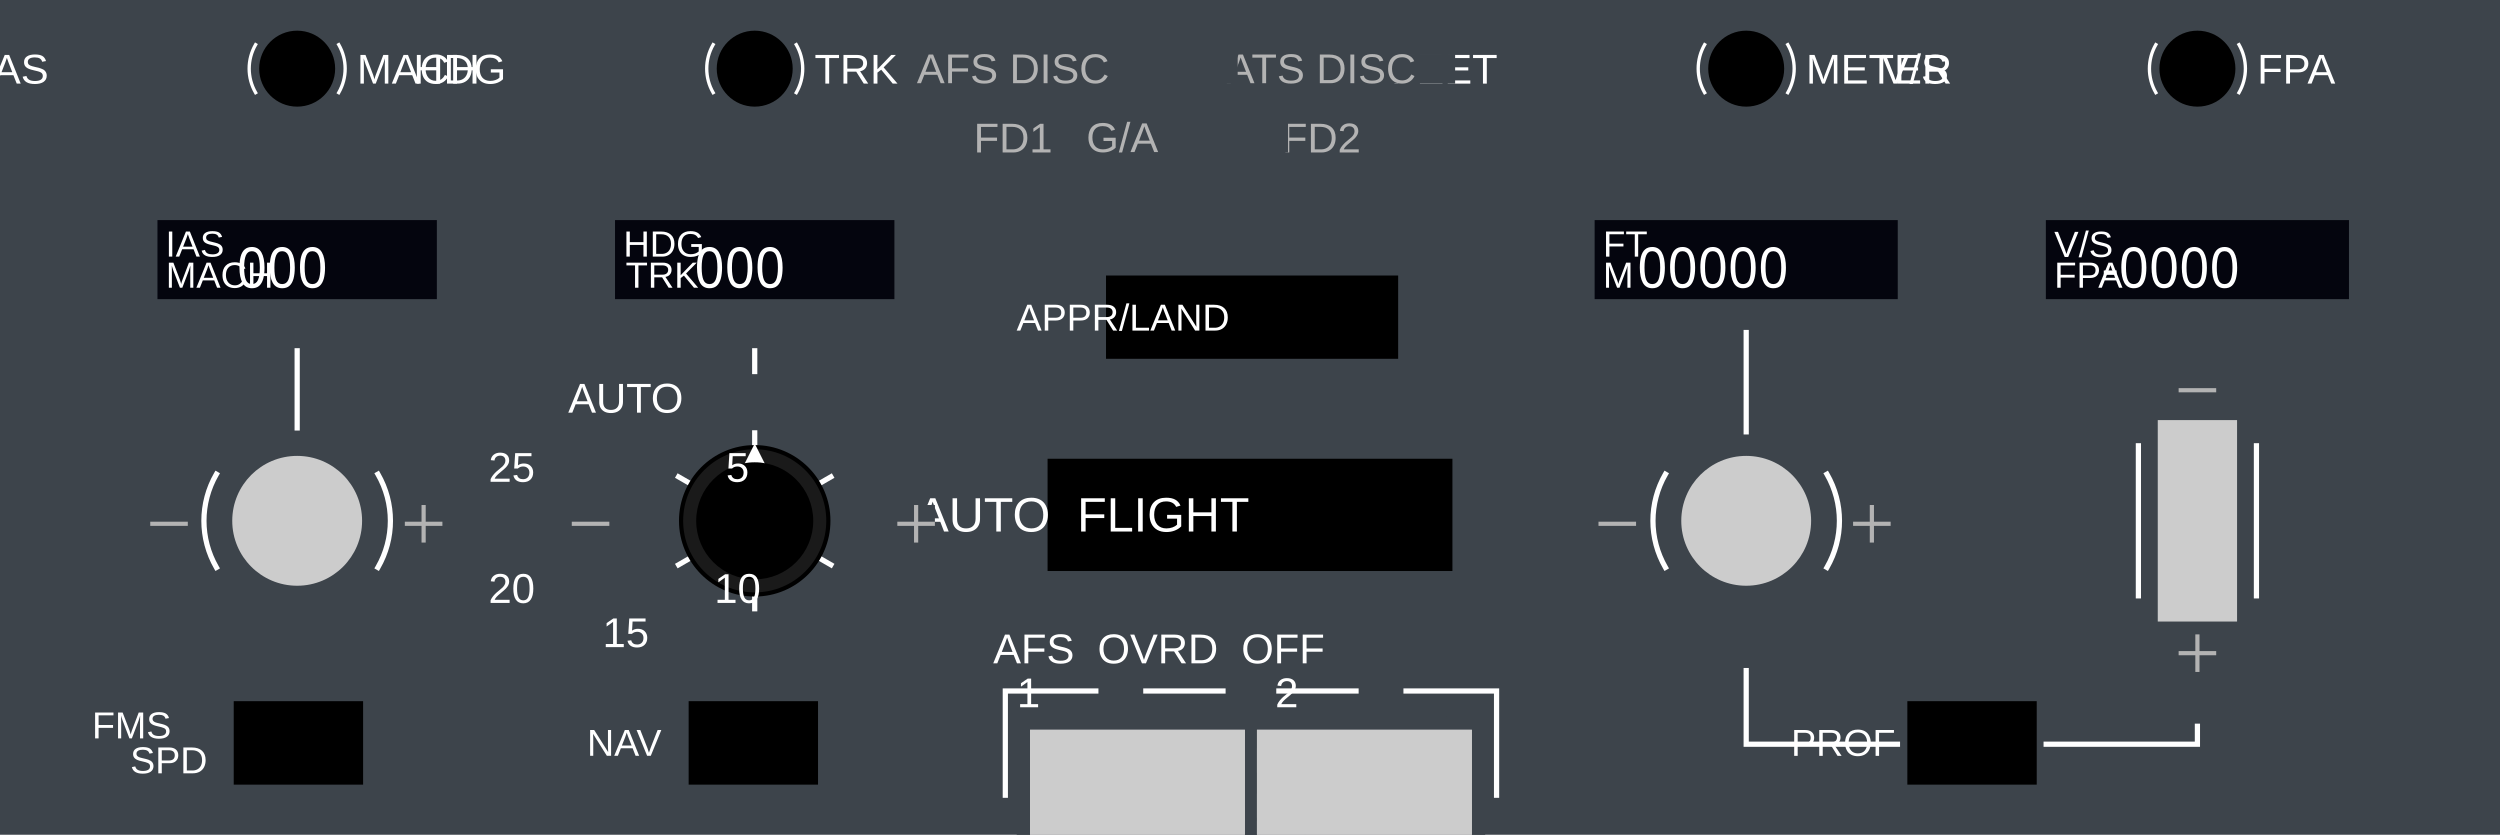
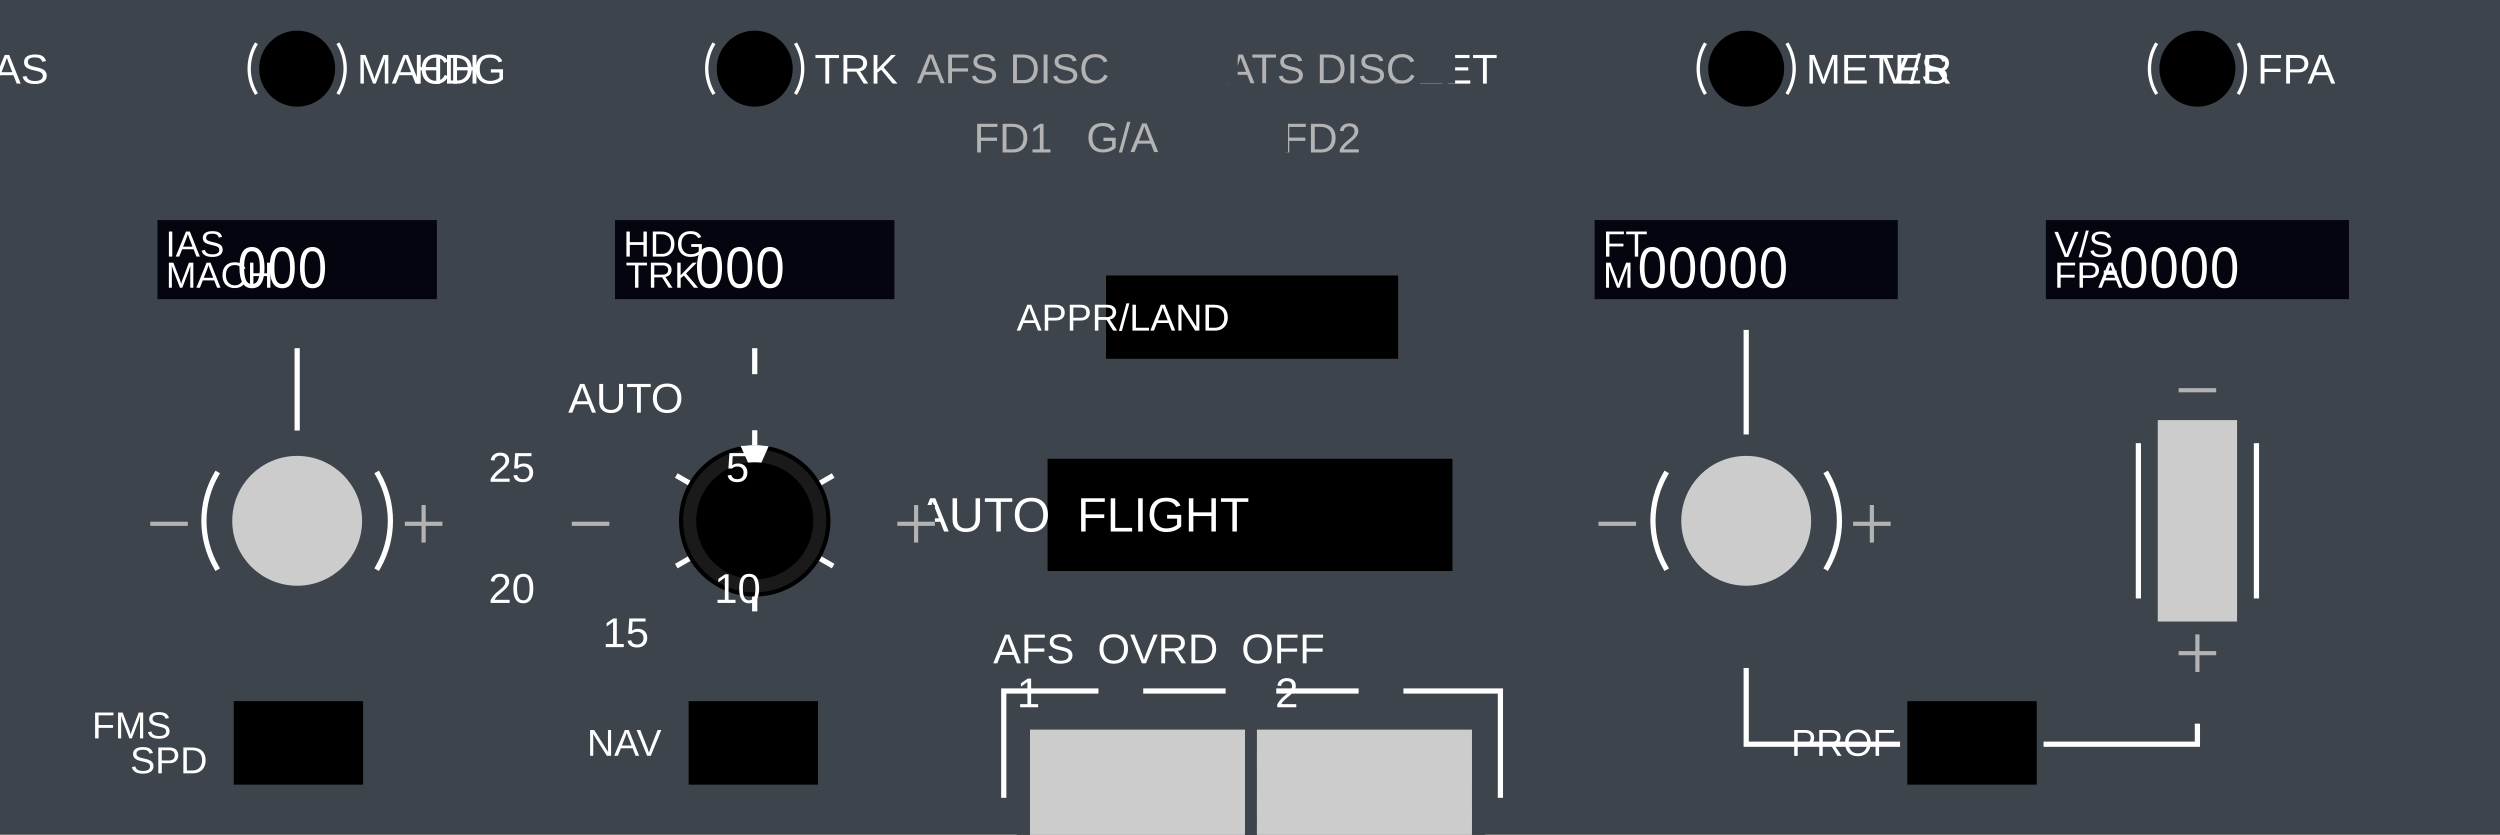
<svg xmlns="http://www.w3.org/2000/svg" xmlns:ns1="http://www.openswatchbook.org/uri/2009/osb" version="1.1" width="599" height="200" id="svg3651">
  <defs id="defs3653">
    <linearGradient id="linearGradient5215">
      <stop style="stop-color:#e6e6e6;stop-opacity:1;" offset="0" id="stop5217" />
      <stop style="stop-color:#e6e6e6;stop-opacity:0;" offset="1" id="stop5219" />
    </linearGradient>
    <linearGradient id="linearGradient5209" ns1:paint="solid">
      <stop style="stop-color:#e6e6e6;stop-opacity:1;" offset="0" id="stop5211" />
    </linearGradient>
    <symbol id="*Paper_Space" />
    <symbol id="*Model_Space" />
    <pattern y="0" x="0" width="8" patternUnits="userSpaceOnUse" id="Hatch" height="8">
      <path id="path5322" stroke-width="0.25" stroke="#000000" linecap="square" d="M8 4 l-4,4" />
      <path id="path5324" stroke-width="0.25" stroke="#000000" linecap="square" d="M6 2 l-4,4" />
      <path id="path5326" stroke-width="0.25" stroke="#000000" linecap="square" d="M4 0 l-4,4" />
    </pattern>
    <marker style="overflow:visible" refY="0" refX="0" orient="auto" id="DistanceX">
      <path id="path5319" style="stroke:#000000;stroke-width:0.5" d="M 3,-3 -3,3 M 0,-5 0,5" />
    </marker>
  </defs>
  <g id="layer1" transform="translate(0,-852.3622)">
    <rect style="fill:#3d444b;fill-opacity:1;stroke:none;stroke-width:1.8;stroke-linecap:square;stroke-linejoin:miter;stroke-miterlimit:4;stroke-dasharray:none;stroke-opacity:1" id="rect4230" width="599" height="200" x="0" y="852.362" />
    <g transform="translate(-5.5377327e-6,-30.31739)" id="g4371">
      <path style="fill:none;fill-rule:evenodd;stroke:#ffffff;stroke-width:1.25;stroke-linecap:butt;stroke-linejoin:miter;stroke-miterlimit:4;stroke-dasharray:none;stroke-opacity:1" d="m 162.038,996.618 5.954,3.438" id="path4369" />
      <path id="path4367" d="m 162.038,1018.317 5.954,-3.438" style="fill:none;fill-rule:evenodd;stroke:#ffffff;stroke-width:1.25;stroke-linecap:butt;stroke-linejoin:miter;stroke-miterlimit:4;stroke-dasharray:none;stroke-opacity:1" />
      <path style="fill:none;fill-rule:evenodd;stroke:#ffffff;stroke-width:1.25;stroke-linecap:butt;stroke-linejoin:miter;stroke-miterlimit:4;stroke-dasharray:none;stroke-opacity:1" d="m 180.83,1029.167 0,-6.875" id="path4365" />
      <path id="path4363" d="m 199.622,1018.317 -5.954,-3.438" style="fill:none;fill-rule:evenodd;stroke:#ffffff;stroke-width:1.25;stroke-linecap:butt;stroke-linejoin:miter;stroke-miterlimit:4;stroke-dasharray:none;stroke-opacity:1" />
      <path style="fill:none;fill-rule:evenodd;stroke:#ffffff;stroke-width:1.25;stroke-linecap:butt;stroke-linejoin:miter;stroke-miterlimit:4;stroke-dasharray:none;stroke-opacity:1" d="m 199.622,996.618 -5.954,3.438" id="path4361" />
      <path id="path4359" d="m 180.83,985.768 0,6.875" style="fill:none;fill-rule:evenodd;stroke:#ffffff;stroke-width:1.25;stroke-linecap:butt;stroke-linejoin:miter;stroke-miterlimit:4;stroke-dasharray:none;stroke-opacity:1" />
    </g>
    <g id="ApprLand" transform="matrix(0.8,0,0,0.8,228.5241,108.537)">
      <rect y="1012.298" x="45.595" height="24.944" width="87.5" id="rect4392-4" style="fill:#000000;fill-opacity:1;stroke:none;stroke-width:1.8;stroke-linecap:square;stroke-linejoin:miter;stroke-miterlimit:4;stroke-dasharray:none;stroke-opacity:1" />
      <text transform="scale(1.000002,0.9999983)" id="text4394-3" y="1028.793" x="89.606" style="font-style:normal;font-weight:normal;font-size:40.001px;line-height:93%;font-family:'Liberation Sans';text-align:center;letter-spacing:0px;word-spacing:0px;text-anchor:middle;fill:#000000;fill-opacity:1;stroke:none;stroke-width:1px;stroke-linecap:butt;stroke-linejoin:miter;stroke-opacity:1" xml:space="preserve">
        <tspan id="tspan4396-8" style="font-style:normal;font-variant:normal;font-weight:normal;font-stretch:normal;font-size:11.25px;line-height:93%;font-family:'Liberation Sans';-inkscape-font-specification:'Liberation Sans';text-align:center;text-anchor:middle;fill:#ffffff" y="1028.793" x="89.606">APPR/LAND</tspan>
      </text>
    </g>
    <text xml:space="preserve" style="font-style:normal;font-weight:normal;font-size:32px;line-height:125%;font-family:'Liberation Sans';letter-spacing:0px;word-spacing:0px;fill:#000000;fill-opacity:1;stroke:none;stroke-width:1px;stroke-linecap:butt;stroke-linejoin:miter;stroke-opacity:1" x="56.098" y="872.399" id="text4184">
      <tspan id="tspan4186" x="56.098" y="872.399" style="font-style:normal;font-variant:normal;font-weight:normal;font-stretch:normal;font-size:10px;font-family:'Liberation Sans';-inkscape-font-specification:'Liberation Sans';text-align:end;text-anchor:end;fill:#ffffff">IAS</tspan>
    </text>
    <text id="text4188" y="872.399" x="85.528" style="font-style:normal;font-weight:normal;font-size:32px;line-height:125%;font-family:'Liberation Sans';letter-spacing:0px;word-spacing:0px;fill:#000000;fill-opacity:1;stroke:none;stroke-width:1px;stroke-linecap:butt;stroke-linejoin:miter;stroke-opacity:1" xml:space="preserve">
      <tspan style="font-style:normal;font-variant:normal;font-weight:normal;font-stretch:normal;font-size:10px;font-family:'Liberation Sans';-inkscape-font-specification:'Liberation Sans';fill:#ffffff" y="872.399" x="85.528" id="tspan4190">MACH</tspan>
    </text>
    <path style="fill:none;fill-opacity:1;stroke:#ffffff;stroke-width:0.8;stroke-linecap:square;stroke-linejoin:miter;stroke-miterlimit:4;stroke-dasharray:none;stroke-opacity:1" d="m 81.159,863.063 c 2.054,3.558 2.054,7.941 0,11.498" id="path4198" />
    <path style="fill:none;fill-opacity:1;stroke:#ffffff;stroke-width:0.8;stroke-linecap:square;stroke-linejoin:miter;stroke-miterlimit:4;stroke-dasharray:none;stroke-opacity:1" d="m 61.243,874.561 c -2.054,-3.558 -2.054,-7.941 -1e-6,-11.498" id="path4200" />
    <path style="fill:#000000;fill-opacity:1;stroke:none;stroke-width:1;stroke-linecap:square;stroke-linejoin:miter;stroke-miterlimit:4;stroke-dasharray:none;stroke-opacity:1" d="m 80.302,868.812 c 3e-6,5.027 -4.075,9.102 -9.101,9.102 -5.027,0 -9.102,-4.075 -9.101,-9.102 3e-6,-5.027 4.075,-9.102 9.101,-9.102 5.027,0 9.101,4.075 9.101,9.102 z" id="IasMach" />
    <path style="fill:none;fill-rule:evenodd;stroke:#ffffff;stroke-width:1.25;stroke-linecap:butt;stroke-linejoin:miter;stroke-miterlimit:4;stroke-dasharray:none;stroke-opacity:1" d="m 71.201,935.785 0,19.738" id="path4204" />
    <path style="fill:none;fill-opacity:1;stroke:#ffffff;stroke-width:1.25;stroke-linecap:square;stroke-linejoin:miter;stroke-miterlimit:4;stroke-dasharray:none;stroke-opacity:1" d="m 90.548,965.98 c 3.991,6.912 3.991,15.428 0,22.34" id="path4206" />
    <path style="fill:none;fill-opacity:1;stroke:#ffffff;stroke-width:1.25;stroke-linecap:square;stroke-linejoin:miter;stroke-miterlimit:4;stroke-dasharray:none;stroke-opacity:1" d="m 51.854,988.32 c -3.991,-6.912 -3.991,-15.428 0,-22.34" id="path4208" />
    <path style="fill:#cccccc;fill-opacity:1;stroke:none;stroke-width:1;stroke-linecap:square;stroke-linejoin:miter;stroke-miterlimit:4;stroke-dasharray:none;stroke-opacity:1" d="m 86.757,977.15 c 0,8.591 -6.965,15.556 -15.556,15.556 -8.591,0 -15.556,-6.965 -15.556,-15.556 0,-8.591 6.965,-15.556 15.556,-15.556 8.591,0 15.556,6.965 15.556,15.556 z" id="SpdKnob" />
    <g id="FmsSpd" transform="matrix(0.8,0,0,0.8000101,0.2521423,210.5575)">
      <rect y="1012.244" x="69.685" height="24.999" width="38.75" id="rect4212" style="fill:#000000;fill-opacity:1;stroke:none;stroke-width:1.8;stroke-linecap:square;stroke-linejoin:miter;stroke-miterlimit:4;stroke-dasharray:none;stroke-opacity:1" />
      <text transform="scale(0.999998,1.000002)" id="text4214" y="1023.383" x="89.129" style="font-style:normal;font-weight:normal;font-size:40.001px;line-height:93%;font-family:'Liberation Sans';text-align:center;letter-spacing:0px;word-spacing:0px;text-anchor:middle;fill:#000000;fill-opacity:1;stroke:none;stroke-width:1px;stroke-linecap:butt;stroke-linejoin:miter;stroke-opacity:1" xml:space="preserve">
        <tspan style="font-style:normal;font-variant:normal;font-weight:normal;font-stretch:normal;font-size:11.25px;line-height:93%;font-family:'Liberation Sans';-inkscape-font-specification:'Liberation Sans';text-align:center;text-anchor:middle;fill:#ffffff" y="1023.383" x="89.129" id="tspan4216">FMS</tspan>
        <tspan id="tspan4218" style="font-style:normal;font-variant:normal;font-weight:normal;font-stretch:normal;font-size:11.25px;line-height:93%;font-family:'Liberation Sans';-inkscape-font-specification:'Liberation Sans';text-align:center;text-anchor:middle;fill:#ffffff" y="1033.845" x="89.129">SPD</tspan>
      </text>
    </g>
    <rect style="fill:#04050e;fill-opacity:1;stroke:none;stroke-width:1.8;stroke-linecap:square;stroke-linejoin:miter;stroke-miterlimit:4;stroke-dasharray:none;stroke-opacity:1" id="rect4264" width="66.942" height="18.944" x="37.729" y="905.094" />
    <text id="text4304" y="872.399" x="165.727" style="font-style:normal;font-weight:normal;font-size:32px;line-height:125%;font-family:'Liberation Sans';letter-spacing:0px;word-spacing:0px;fill:#000000;fill-opacity:1;stroke:none;stroke-width:1px;stroke-linecap:butt;stroke-linejoin:miter;stroke-opacity:1" xml:space="preserve">
      <tspan style="font-style:normal;font-variant:normal;font-weight:normal;font-stretch:normal;font-size:10px;font-family:'Liberation Sans';-inkscape-font-specification:'Liberation Sans';text-align:end;text-anchor:end;fill:#ffffff" y="872.399" x="165.727" id="tspan4306">HDG</tspan>
    </text>
    <text xml:space="preserve" style="font-style:normal;font-weight:normal;font-size:32px;line-height:125%;font-family:'Liberation Sans';letter-spacing:0px;word-spacing:0px;fill:#000000;fill-opacity:1;stroke:none;stroke-width:1px;stroke-linecap:butt;stroke-linejoin:miter;stroke-opacity:1" x="195.157" y="872.399" id="text4308">
      <tspan id="tspan4310" x="195.157" y="872.399" style="font-style:normal;font-variant:normal;font-weight:normal;font-stretch:normal;font-size:10px;font-family:'Liberation Sans';-inkscape-font-specification:'Liberation Sans';fill:#ffffff">TRK</tspan>
    </text>
    <path id="path4312" d="m 190.788,863.063 c 2.054,3.558 2.054,7.941 0,11.498" style="fill:none;fill-opacity:1;stroke:#ffffff;stroke-width:0.8;stroke-linecap:square;stroke-linejoin:miter;stroke-miterlimit:4;stroke-dasharray:none;stroke-opacity:1" />
    <path id="path4314" d="m 170.872,874.561 c -2.054,-3.558 -2.054,-7.941 0,-11.498" style="fill:none;fill-opacity:1;stroke:#ffffff;stroke-width:0.8;stroke-linecap:square;stroke-linejoin:miter;stroke-miterlimit:4;stroke-dasharray:none;stroke-opacity:1" />
    <path style="fill:#000000;fill-opacity:1;stroke:none;stroke-width:1;stroke-linecap:square;stroke-linejoin:miter;stroke-miterlimit:4;stroke-dasharray:none;stroke-opacity:1" d="m 189.931,868.812 c 0,5.027 -4.075,9.102 -9.101,9.102 -5.027,0 -9.101,-4.075 -9.101,-9.102 0,-5.027 4.075,-9.102 9.101,-9.102 5.027,0 9.101,4.075 9.101,9.102 z" id="HdgTrk" />
    <path id="path4318" d="m 180.83,935.785 0,6.221" style="fill:none;fill-rule:evenodd;stroke:#ffffff;stroke-width:1.25;stroke-linecap:butt;stroke-linejoin:miter;stroke-miterlimit:4;stroke-dasharray:none;stroke-opacity:1" />
    <g id="HdgKnob">
      <path style="fill:#1a1a1a;fill-opacity:1;stroke:#000000;stroke-width:1;stroke-linecap:square;stroke-linejoin:miter;stroke-miterlimit:4;stroke-dasharray:none;stroke-opacity:1" d="m 198.476,977.15 c 0,9.746 -7.9,17.646 -17.646,17.646 -9.746,0 -17.646,-7.9 -17.646,-17.646 0,-9.746 7.9,-17.646 17.646,-17.646 9.746,0 17.646,7.9 17.646,17.646 z" id="ellipse4386" />
-       <path id="BankLimit" d="m 177.886,965.603 2.944,-5.853 2.944,5.853" style="fill:#ffffff;fill-rule:evenodd;stroke:#ffffff;stroke-width:1px;stroke-linecap:butt;stroke-linejoin:miter;stroke-opacity:1" />
+       <path id="BankLimit" d="m 178.184,959.669 2.646,5.965 2.646,-5.965 c -1.877,-0.271 -3.475,-0.256 -5.291,0 z" style="fill:#ffffff;fill-rule:evenodd;stroke:#ffffff;stroke-width:0.954px;stroke-linecap:butt;stroke-linejoin:miter;stroke-opacity:1" />
      <path style="fill:#000000;fill-opacity:1;stroke:none;stroke-width:1;stroke-linecap:square;stroke-linejoin:miter;stroke-miterlimit:4;stroke-dasharray:none;stroke-opacity:1" d="m 194.853,977.15 c 0,7.745 -6.278,14.023 -14.023,14.023 -7.745,0 -14.023,-6.278 -14.023,-14.023 0,-7.745 6.278,-14.023 14.023,-14.023 7.745,0 14.023,6.278 14.023,14.023 z" id="path4202" />
    </g>
    <g transform="matrix(0.8,0,0,0.8,109.2521,210.568)" id="Nav">
      <rect style="fill:#000000;fill-opacity:1;stroke:none;stroke-width:1.8;stroke-linecap:square;stroke-linejoin:miter;stroke-miterlimit:4;stroke-dasharray:none;stroke-opacity:1" id="rect4328" width="38.75" height="24.999" x="69.685" y="1012.243" />
      <text xml:space="preserve" style="font-style:normal;font-weight:normal;font-size:40.001px;line-height:93%;font-family:'Liberation Sans';text-align:center;letter-spacing:0px;word-spacing:0px;text-anchor:middle;fill:#000000;fill-opacity:1;stroke:none;stroke-width:1px;stroke-linecap:butt;stroke-linejoin:miter;stroke-opacity:1" x="89.299" y="1028.614" id="text4330" transform="scale(1.000002,0.9999983)">
        <tspan x="89.299" y="1028.614" style="font-style:normal;font-variant:normal;font-weight:normal;font-stretch:normal;font-size:11.25px;line-height:93%;font-family:'Liberation Sans';-inkscape-font-specification:'Liberation Sans';text-align:center;text-anchor:middle;fill:#ffffff" id="tspan4334">NAV</tspan>
      </text>
    </g>
    <rect y="905.094" x="147.358" height="18.944" width="66.942" id="rect4336" style="fill:#04050e;fill-opacity:1;stroke:none;stroke-width:1.8;stroke-linecap:square;stroke-linejoin:miter;stroke-miterlimit:4;stroke-dasharray:none;stroke-opacity:1" />
    <g id="BankAuto">
      <rect y="944.249" x="167.268" height="7.08" width="27.124" id="rect4286" style="fill:#3d444b;fill-opacity:1;stroke:none;stroke-width:2;stroke-miterlimit:4;stroke-dasharray:none;stroke-opacity:1" />
      <text xml:space="preserve" style="font-style:normal;font-weight:normal;font-size:32px;line-height:125%;font-family:'Liberation Sans';letter-spacing:0px;word-spacing:0px;fill:#000000;fill-opacity:1;stroke:none;stroke-width:1px;stroke-linecap:butt;stroke-linejoin:miter;stroke-opacity:1" x="181.058" y="951.232" id="text4344">
        <tspan id="tspan4346" x="181.058" y="951.232" style="font-style:normal;font-variant:normal;font-weight:normal;font-stretch:normal;font-size:10px;font-family:'Liberation Sans';-inkscape-font-specification:'Liberation Sans';text-align:center;text-anchor:middle;fill:#ffffff">AUTO</tspan>
      </text>
    </g>
    <g id="Bank5">
      <rect y="960.925" x="204.325" height="6.978" width="6.991" id="rect4339" style="fill:#3d444b;fill-opacity:1;stroke:none;stroke-width:2;stroke-miterlimit:4;stroke-dasharray:none;stroke-opacity:1" />
      <text transform="scale(1.000002,0.9999978)" xml:space="preserve" style="font-style:normal;font-weight:normal;font-size:32px;line-height:125%;font-family:'Liberation Sans';letter-spacing:0px;word-spacing:0px;fill:#000000;fill-opacity:1;stroke:none;stroke-width:1px;stroke-linecap:butt;stroke-linejoin:miter;stroke-opacity:1" x="207.833" y="967.808" id="text4382">
        <tspan id="tspan4384" x="207.833" y="967.808" style="font-style:normal;font-variant:normal;font-weight:normal;font-stretch:normal;font-size:10px;font-family:'Liberation Sans';-inkscape-font-specification:'Liberation Sans';text-align:center;text-anchor:middle;fill:#ffffff">5</tspan>
      </text>
    </g>
    <g id="Bank10">
      <rect y="989.842" x="203.028" height="7.08" width="9.976" id="rect4332" style="fill:#3d444b;fill-opacity:1;stroke:none;stroke-width:2;stroke-miterlimit:4;stroke-dasharray:none;stroke-opacity:1" />
      <text transform="scale(1.000002,0.9999978)" id="text4374" y="996.826" x="207.833" style="font-style:normal;font-weight:normal;font-size:32px;line-height:125%;font-family:'Liberation Sans';letter-spacing:0px;word-spacing:0px;fill:#000000;fill-opacity:1;stroke:none;stroke-width:1px;stroke-linecap:butt;stroke-linejoin:miter;stroke-opacity:1" xml:space="preserve">
        <tspan style="font-style:normal;font-variant:normal;font-weight:normal;font-stretch:normal;font-size:10px;font-family:'Liberation Sans';-inkscape-font-specification:'Liberation Sans';text-align:center;text-anchor:middle;fill:#ffffff" y="996.826" x="207.833" id="tspan4376">10</tspan>
      </text>
    </g>
    <g id="Bank15">
      <rect y="1000.534" x="176.253" height="6.978" width="9.946" id="rect4325" style="fill:#3d444b;fill-opacity:1;stroke:none;stroke-width:2;stroke-miterlimit:4;stroke-dasharray:none;stroke-opacity:1" />
      <text id="text4366" y="1007.415" x="181.058" style="font-style:normal;font-weight:normal;font-size:32px;line-height:125%;font-family:'Liberation Sans';letter-spacing:0px;word-spacing:0px;fill:#000000;fill-opacity:1;stroke:none;stroke-width:1px;stroke-linecap:butt;stroke-linejoin:miter;stroke-opacity:1" xml:space="preserve">
        <tspan style="font-style:normal;font-variant:normal;font-weight:normal;font-stretch:normal;font-size:10px;font-family:'Liberation Sans';-inkscape-font-specification:'Liberation Sans';text-align:center;text-anchor:middle;fill:#ffffff" y="1007.415" x="181.058" id="tspan4368">15</tspan>
      </text>
    </g>
    <g id="Bank20">
      <rect y="989.842" x="148.657" height="7.08" width="10.234" id="rect4318" style="fill:#3d444b;fill-opacity:1;stroke:none;stroke-width:2;stroke-miterlimit:4;stroke-dasharray:none;stroke-opacity:1" />
      <text transform="scale(1.000002,0.9999978)" xml:space="preserve" style="font-style:normal;font-weight:normal;font-size:32px;line-height:125%;font-family:'Liberation Sans';letter-spacing:0px;word-spacing:0px;fill:#000000;fill-opacity:1;stroke:none;stroke-width:1px;stroke-linecap:butt;stroke-linejoin:miter;stroke-opacity:1" x="153.72" y="996.826" id="text4370">
        <tspan id="tspan4372" x="153.72" y="996.826" style="font-style:normal;font-variant:normal;font-weight:normal;font-stretch:normal;font-size:10px;font-family:'Liberation Sans';-inkscape-font-specification:'Liberation Sans';text-align:center;text-anchor:middle;fill:#ffffff">20</tspan>
      </text>
    </g>
    <g id="Bank25">
      <rect y="960.823" x="148.657" height="7.08" width="10.205" id="rect4311" style="fill:#3d444b;fill-opacity:1;stroke:none;stroke-width:2;stroke-miterlimit:4;stroke-dasharray:none;stroke-opacity:1" />
      <text transform="scale(1.000002,0.9999978)" id="text4378" y="967.808" x="153.72" style="font-style:normal;font-weight:normal;font-size:32px;line-height:125%;font-family:'Liberation Sans';letter-spacing:0px;word-spacing:0px;fill:#000000;fill-opacity:1;stroke:none;stroke-width:1px;stroke-linecap:butt;stroke-linejoin:miter;stroke-opacity:1" xml:space="preserve">
        <tspan style="font-style:normal;font-variant:normal;font-weight:normal;font-stretch:normal;font-size:10px;font-family:'Liberation Sans';-inkscape-font-specification:'Liberation Sans';text-align:center;text-anchor:middle;fill:#ffffff" y="967.808" x="153.72" id="tspan4380">25</tspan>
      </text>
    </g>
    <path style="fill:none;fill-rule:evenodd;stroke:#ffffff;stroke-width:1.25;stroke-linecap:butt;stroke-linejoin:miter;stroke-miterlimit:4;stroke-dasharray:none;stroke-opacity:1" d="m 418.388,1012.41 0,18.266 36.865,0 m 34.382,0 36.865,0 0,-4.928" id="path4432" />
    <g id="Prof" transform="matrix(0.8,0,0,0.8,400.2632,210.568)">
      <rect y="1012.243" x="70.921" height="24.999" width="38.75" id="rect4392" style="fill:#000000;fill-opacity:1;stroke:none;stroke-width:1.8;stroke-linecap:square;stroke-linejoin:miter;stroke-miterlimit:4;stroke-dasharray:none;stroke-opacity:1" />
      <text transform="scale(1.000002,0.9999983)" id="text4394" y="1028.617" x="90.632" style="font-style:normal;font-weight:normal;font-size:40.001px;line-height:93%;font-family:'Liberation Sans';text-align:center;letter-spacing:0px;word-spacing:0px;text-anchor:middle;fill:#000000;fill-opacity:1;stroke:none;stroke-width:1px;stroke-linecap:butt;stroke-linejoin:miter;stroke-opacity:1" xml:space="preserve">
        <tspan id="tspan4396" style="font-style:normal;font-variant:normal;font-weight:normal;font-stretch:normal;font-size:11.25px;line-height:93%;font-family:'Liberation Sans';-inkscape-font-specification:'Liberation Sans';text-align:center;text-anchor:middle;fill:#ffffff" y="1028.617" x="90.632">PROF</tspan>
      </text>
    </g>
    <text id="text4398" y="872.399" x="403.285" style="font-style:normal;font-weight:normal;font-size:32px;line-height:125%;font-family:'Liberation Sans';letter-spacing:0px;word-spacing:0px;fill:#000000;fill-opacity:1;stroke:none;stroke-width:1px;stroke-linecap:butt;stroke-linejoin:miter;stroke-opacity:1" xml:space="preserve">
      <tspan style="font-style:normal;font-variant:normal;font-weight:normal;font-stretch:normal;font-size:10px;font-family:'Liberation Sans';-inkscape-font-specification:'Liberation Sans';text-align:end;text-anchor:end;fill:#ffffff" y="872.399" x="403.285" id="tspan4400">FEET</tspan>
    </text>
    <text xml:space="preserve" style="font-style:normal;font-weight:normal;font-size:32px;line-height:125%;font-family:'Liberation Sans';letter-spacing:0px;word-spacing:0px;fill:#000000;fill-opacity:1;stroke:none;stroke-width:1px;stroke-linecap:butt;stroke-linejoin:miter;stroke-opacity:1" x="432.715" y="872.399" id="text4402">
      <tspan id="tspan4404" x="432.715" y="872.399" style="font-style:normal;font-variant:normal;font-weight:normal;font-stretch:normal;font-size:10px;font-family:'Liberation Sans';-inkscape-font-specification:'Liberation Sans';fill:#ffffff">METER</tspan>
    </text>
    <path id="path4406" d="m 428.346,863.063 c 2.054,3.558 2.054,7.941 0,11.498" style="fill:none;fill-opacity:1;stroke:#ffffff;stroke-width:0.8;stroke-linecap:square;stroke-linejoin:miter;stroke-miterlimit:4;stroke-dasharray:none;stroke-opacity:1" />
    <path id="path4408" d="m 408.431,874.561 c -2.054,-3.558 -2.054,-7.941 -1e-5,-11.498" style="fill:none;fill-opacity:1;stroke:#ffffff;stroke-width:0.8;stroke-linecap:square;stroke-linejoin:miter;stroke-miterlimit:4;stroke-dasharray:none;stroke-opacity:1" />
    <path style="fill:#000000;fill-opacity:1;stroke:none;stroke-width:1;stroke-linecap:square;stroke-linejoin:miter;stroke-miterlimit:4;stroke-dasharray:none;stroke-opacity:1" d="m 427.49,868.812 c 0,5.027 -4.075,9.102 -9.101,9.102 -5.027,0 -9.101,-4.075 -9.101,-9.102 0,-5.027 4.075,-9.102 9.101,-9.102 5.027,0 9.101,4.075 9.101,9.102 z" id="FeetMeter" />
    <path id="path4412" d="m 418.388,931.41 0,25.05" style="fill:none;fill-rule:evenodd;stroke:#ffffff;stroke-width:1.25;stroke-linecap:butt;stroke-linejoin:miter;stroke-miterlimit:4;stroke-dasharray:none;stroke-opacity:1" />
    <path id="path4414" d="m 437.736,965.98 c 3.991,6.912 3.991,15.428 0,22.34" style="fill:none;fill-opacity:1;stroke:#ffffff;stroke-width:1.25;stroke-linecap:square;stroke-linejoin:miter;stroke-miterlimit:4;stroke-dasharray:none;stroke-opacity:1" />
    <path id="path4416" d="m 399.041,988.32 c -3.991,-6.912 -3.991,-15.428 0,-22.34" style="fill:none;fill-opacity:1;stroke:#ffffff;stroke-width:1.25;stroke-linecap:square;stroke-linejoin:miter;stroke-miterlimit:4;stroke-dasharray:none;stroke-opacity:1" />
    <path style="fill:#cccccc;fill-opacity:1;stroke:none;stroke-width:1;stroke-linecap:square;stroke-linejoin:miter;stroke-miterlimit:4;stroke-dasharray:none;stroke-opacity:1" d="m 433.944,977.15 c 0,8.591 -6.965,15.556 -15.556,15.556 -8.591,0 -15.556,-6.965 -15.556,-15.556 0,-8.591 6.965,-15.556 15.556,-15.556 8.591,0 15.556,6.965 15.556,15.556 z" id="AltKnob" />
    <rect y="905.095" x="382.075" height="18.944" width="72.625" id="rect4420" style="fill:#04050e;fill-opacity:1;stroke:none;stroke-width:1.8;stroke-linecap:square;stroke-linejoin:miter;stroke-miterlimit:4;stroke-dasharray:none;stroke-opacity:1" />
    <text xml:space="preserve" style="font-style:normal;font-weight:normal;font-size:32px;line-height:125%;font-family:'Liberation Sans';letter-spacing:0px;word-spacing:0px;fill:#000000;fill-opacity:1;stroke:none;stroke-width:1px;stroke-linecap:butt;stroke-linejoin:miter;stroke-opacity:1" x="511.399" y="872.399" id="text4434">
      <tspan id="tspan4436" x="511.399" y="872.399" style="font-style:normal;font-variant:normal;font-weight:normal;font-stretch:normal;font-size:10px;font-family:'Liberation Sans';-inkscape-font-specification:'Liberation Sans';text-align:end;text-anchor:end;fill:#ffffff">V/S</tspan>
    </text>
    <text id="text4438" y="872.399" x="540.829" style="font-style:normal;font-weight:normal;font-size:32px;line-height:125%;font-family:'Liberation Sans';letter-spacing:0px;word-spacing:0px;fill:#000000;fill-opacity:1;stroke:none;stroke-width:1px;stroke-linecap:butt;stroke-linejoin:miter;stroke-opacity:1" xml:space="preserve">
      <tspan style="font-style:normal;font-variant:normal;font-weight:normal;font-stretch:normal;font-size:10px;font-family:'Liberation Sans';-inkscape-font-specification:'Liberation Sans';fill:#ffffff" y="872.399" x="540.829" id="tspan4440">FPA</tspan>
    </text>
    <path style="fill:none;fill-opacity:1;stroke:#ffffff;stroke-width:0.8;stroke-linecap:square;stroke-linejoin:miter;stroke-miterlimit:4;stroke-dasharray:none;stroke-opacity:1" d="m 536.46,863.063 c 2.054,3.558 2.054,7.941 0,11.498" id="path4442" />
    <path style="fill:none;fill-opacity:1;stroke:#ffffff;stroke-width:0.8;stroke-linecap:square;stroke-linejoin:miter;stroke-miterlimit:4;stroke-dasharray:none;stroke-opacity:1" d="m 516.544,874.561 c -2.054,-3.558 -2.054,-7.941 -10e-6,-11.498" id="path4444" />
    <path style="fill:#000000;fill-opacity:1;stroke:none;stroke-width:1;stroke-linecap:square;stroke-linejoin:miter;stroke-miterlimit:4;stroke-dasharray:none;stroke-opacity:1" d="m 535.603,868.812 c 0,5.027 -4.075,9.102 -9.101,9.102 -5.027,0 -9.101,-4.075 -9.101,-9.102 0,-5.027 4.075,-9.102 9.101,-9.102 5.027,0 9.101,4.075 9.101,9.102 z" id="VsFpa" />
    <rect style="fill:#04050e;fill-opacity:1;stroke:none;stroke-width:1.8;stroke-linecap:square;stroke-linejoin:miter;stroke-miterlimit:4;stroke-dasharray:none;stroke-opacity:1" id="rect4448" width="72.625" height="18.944" x="490.188" y="905.095" />
    <rect style="fill:#cccccc;fill-opacity:1;stroke:none;stroke-width:1.8;stroke-linecap:square;stroke-linejoin:miter;stroke-miterlimit:4;stroke-dasharray:none;stroke-opacity:1" id="VsKnob" width="19" height="48.268" x="517" y="953.016" />
    <path style="fill:none;fill-rule:evenodd;stroke:#ffffff;stroke-width:1.25;stroke-linecap:butt;stroke-linejoin:miter;stroke-miterlimit:4;stroke-dasharray:none;stroke-opacity:1" d="m 512.358,958.548 0,37.204" id="path4463" />
    <path id="path4465" d="m 540.642,958.548 0,37.204" style="fill:none;fill-rule:evenodd;stroke:#ffffff;stroke-width:1.25;stroke-linecap:butt;stroke-linejoin:miter;stroke-miterlimit:4;stroke-dasharray:none;stroke-opacity:1" />
    <g transform="matrix(1.032161,0,0,1.032161,207.4282,-81.99901)" id="Autoflight">
      <rect style="fill:#000000;fill-opacity:1;stroke:none;stroke-width:1.8;stroke-linecap:square;stroke-linejoin:miter;stroke-miterlimit:4;stroke-dasharray:none;stroke-opacity:1" id="rect4493" width="93.978" height="26.06" x="42.214" y="1011.74" />
      <text xml:space="preserve" style="font-style:normal;font-weight:normal;font-size:40.001px;line-height:93%;font-family:'Liberation Sans';text-align:center;letter-spacing:0px;word-spacing:0px;text-anchor:middle;fill:#000000;fill-opacity:1;stroke:none;stroke-width:1px;stroke-linecap:butt;stroke-linejoin:miter;stroke-opacity:1" x="89.324" y="1028.645" id="text4495" transform="scale(1.000002,0.9999983)">
        <tspan x="89.324" y="1028.645" style="font-style:normal;font-variant:normal;font-weight:normal;font-stretch:normal;font-size:11.25px;line-height:93%;font-family:'Liberation Sans';-inkscape-font-specification:'Liberation Sans';text-align:center;text-anchor:middle;fill:#ffffff" id="tspan4497">AUTO  FLIGHT</tspan>
      </text>
    </g>
-     <path style="fill:none;fill-rule:evenodd;stroke:#ffffff;stroke-width:1.25;stroke-linecap:butt;stroke-linejoin:miter;stroke-miterlimit:4;stroke-dasharray:none;stroke-opacity:1" d="m 336.263,1017.925 22.313,0 0,25.597" id="path4499" />
-     <path id="path4501" d="m 263.187,1017.925 -22.313,0 0,25.597" style="fill:none;fill-rule:evenodd;stroke:#ffffff;stroke-width:1.25;stroke-linecap:butt;stroke-linejoin:miter;stroke-miterlimit:4;stroke-dasharray:none;stroke-opacity:1" />
+     <path style="fill:none;fill-rule:evenodd;stroke:#ffffff;stroke-width:1.25;stroke-linecap:butt;stroke-linejoin:miter;stroke-miterlimit:4;stroke-dasharray:none;stroke-opacity:1" d="m 336.263,1017.925 23.237,0 0,25.597" id="path4499" />
+     <path id="path4501" d="m 263.187,1017.925 -22.687,0 0,25.597" style="fill:none;fill-rule:evenodd;stroke:#ffffff;stroke-width:1.25;stroke-linecap:butt;stroke-linejoin:miter;stroke-miterlimit:4;stroke-dasharray:none;stroke-opacity:1" />
    <text transform="scale(1.000003,0.9999968)" xml:space="preserve" style="font-style:normal;font-weight:normal;font-size:32px;line-height:125%;font-family:'Liberation Sans';letter-spacing:0px;word-spacing:0px;fill:#000000;fill-opacity:1;stroke:none;stroke-width:1px;stroke-linecap:butt;stroke-linejoin:miter;stroke-opacity:1" x="268.66" y="1021.831" id="text4503">
      <tspan id="tspan4505" x="268.66" y="1021.831" style="font-style:normal;font-variant:normal;font-weight:normal;font-stretch:normal;font-size:10px;font-family:'Liberation Sans';-inkscape-font-specification:'Liberation Sans';text-align:center;text-anchor:middle;fill:#ffffff">1</tspan>
    </text>
    <text id="text4507" y="1021.831" x="330.535" style="font-style:normal;font-weight:normal;font-size:32px;line-height:125%;font-family:'Liberation Sans';letter-spacing:0px;word-spacing:0px;fill:#000000;fill-opacity:1;stroke:none;stroke-width:1px;stroke-linecap:butt;stroke-linejoin:miter;stroke-opacity:1" xml:space="preserve" transform="scale(1.000003,0.9999968)">
      <tspan style="font-style:normal;font-variant:normal;font-weight:normal;font-stretch:normal;font-size:10px;font-family:'Liberation Sans';-inkscape-font-specification:'Liberation Sans';text-align:center;text-anchor:middle;fill:#ffffff" y="1021.831" x="330.535" id="tspan4509">2</tspan>
    </text>
    <path id="path4511" d="m 293.656,1017.925 -19.738,0" style="fill:none;fill-rule:evenodd;stroke:#ffffff;stroke-width:1.25;stroke-linecap:butt;stroke-linejoin:miter;stroke-miterlimit:4;stroke-dasharray:none;stroke-opacity:1" />
    <path style="fill:none;fill-rule:evenodd;stroke:#ffffff;stroke-width:1.25;stroke-linecap:butt;stroke-linejoin:miter;stroke-miterlimit:4;stroke-dasharray:none;stroke-opacity:1" d="m 325.531,1017.925 -19.738,0" id="path4513" />
    <text id="text4515" y="1011.295" x="299.917" style="font-style:normal;font-weight:normal;font-size:32px;line-height:125%;font-family:'Liberation Sans';letter-spacing:0px;word-spacing:0px;fill:#000000;fill-opacity:1;stroke:none;stroke-width:1px;stroke-linecap:butt;stroke-linejoin:miter;stroke-opacity:1" xml:space="preserve" transform="scale(1.000002,0.9999979)">
      <tspan style="font-style:normal;font-variant:normal;font-weight:normal;font-stretch:normal;font-size:10px;font-family:'Liberation Sans';-inkscape-font-specification:'Liberation Sans';text-align:center;text-anchor:middle;fill:#ffffff" y="1011.295" x="299.917" id="tspan4517">AFS  OVRD  OFF</tspan>
    </text>
    <g id="AtsDisc">
      <rect y="865.319" x="303.644" height="7.08" width="45.005" id="rect4340" style="fill:#3d444b;fill-opacity:1;stroke:none;stroke-width:1;stroke-linecap:round;stroke-linejoin:miter;stroke-miterlimit:4;stroke-dasharray:none;stroke-opacity:1" />
      <text transform="scale(1.000002,0.9999979)" id="text4528" y="872.303" x="326.329" style="font-style:normal;font-weight:normal;font-size:10px;line-height:125%;font-family:'Liberation Sans';text-align:center;letter-spacing:0px;word-spacing:0px;text-anchor:middle;fill:#b3b3b3;fill-opacity:1;stroke:none;stroke-width:1px;stroke-linecap:butt;stroke-linejoin:miter;stroke-opacity:1;" xml:space="preserve">
        <tspan style="font-style:normal;font-variant:normal;font-weight:normal;font-stretch:normal;font-size:10px;font-family:'Liberation Sans';-inkscape-font-specification:'Liberation Sans';text-align:center;text-anchor:middle;fill:#b3b3b3;" y="872.303" x="326.329" id="tspan4529">ATS DISC</tspan>
      </text>
    </g>
    <rect style="fill:#d79d00;fill-opacity:1;stroke:none;stroke-width:1.8;stroke-linecap:square;stroke-linejoin:miter;stroke-miterlimit:4;stroke-dasharray:none;stroke-opacity:1" id="AfsOvrd1On" width="51.496" height="21.961" x="246.79" y="1027.219" />
    <rect y="1027.219" x="301.164" height="21.961" width="51.496" id="AfsOvrd2On" style="fill:#d79d00;fill-opacity:1;stroke:none;stroke-width:1.8;stroke-linecap:square;stroke-linejoin:miter;stroke-miterlimit:4;stroke-dasharray:none;stroke-opacity:1" />
    <g id="AfsOvrdBp" transform="translate(-9.0318417e-5,-1.9202682e-5)">
      <path style="fill:none;fill-rule:evenodd;stroke:#000000;stroke-width:3.538;stroke-linecap:square;stroke-linejoin:miter;stroke-miterlimit:4;stroke-dasharray:none;stroke-opacity:1" d="m 246.244,1040.993 14.027,-14.163" id="path4315" />
      <path id="path4319" d="m 248.922,1049.164 22.303,-22.519" style="fill:none;fill-rule:evenodd;stroke:#000000;stroke-width:3.538;stroke-linecap:square;stroke-linejoin:miter;stroke-miterlimit:4;stroke-dasharray:none;stroke-opacity:1" />
      <path style="fill:none;fill-rule:evenodd;stroke:#000000;stroke-width:3.538;stroke-linecap:square;stroke-linejoin:miter;stroke-miterlimit:4;stroke-dasharray:none;stroke-opacity:1" d="m 259.595,1049.263 22.303,-22.519" id="path4333" />
      <path id="path4335" d="m 270.245,1049.385 22.303,-22.519" style="fill:none;fill-rule:evenodd;stroke:#000000;stroke-width:3.538;stroke-linecap:square;stroke-linejoin:miter;stroke-miterlimit:4;stroke-dasharray:none;stroke-opacity:1" />
      <path style="fill:none;fill-rule:evenodd;stroke:#000000;stroke-width:3.538;stroke-linecap:square;stroke-linejoin:miter;stroke-miterlimit:4;stroke-dasharray:none;stroke-opacity:1" d="m 280.807,1049.596 22.303,-22.519" id="path4337" />
      <path id="path4339" d="m 291.413,1049.762 22.303,-22.519" style="fill:none;fill-rule:evenodd;stroke:#000000;stroke-width:3.538;stroke-linecap:square;stroke-linejoin:miter;stroke-miterlimit:4;stroke-dasharray:none;stroke-opacity:1" />
      <path style="fill:none;fill-rule:evenodd;stroke:#000000;stroke-width:3.538;stroke-linecap:square;stroke-linejoin:miter;stroke-miterlimit:4;stroke-dasharray:none;stroke-opacity:1" d="m 302.005,1049.825 22.421,-22.402" id="path4341" />
      <path id="path4343" d="m 246.405,1029.956 2.835,-2.863" style="fill:none;fill-rule:evenodd;stroke:#000000;stroke-width:3.538;stroke-linecap:square;stroke-linejoin:miter;stroke-miterlimit:4;stroke-dasharray:none;stroke-opacity:1" />
      <path id="path4345" d="m 345.638,1049.389 7.41,-7.482" style="fill:none;fill-rule:evenodd;stroke:#000000;stroke-width:3.538;stroke-linecap:square;stroke-linejoin:miter;stroke-miterlimit:4;stroke-dasharray:none;stroke-opacity:1" />
      <path style="fill:none;fill-rule:evenodd;stroke:#000000;stroke-width:3.538;stroke-linecap:square;stroke-linejoin:miter;stroke-miterlimit:4;stroke-dasharray:none;stroke-opacity:1" d="m 334.949,1049.306 17.962,-18.136" id="path4347" />
      <path id="path4349" d="M 324.344,1049.139 346.647,1026.62" style="fill:none;fill-rule:evenodd;stroke:#000000;stroke-width:3.538;stroke-linecap:square;stroke-linejoin:miter;stroke-miterlimit:4;stroke-dasharray:none;stroke-opacity:1" />
      <path id="path4351" d="m 312.715,1050.005 22.303,-22.519" style="fill:none;fill-rule:evenodd;stroke:#000000;stroke-width:3.538;stroke-linecap:square;stroke-linejoin:miter;stroke-miterlimit:4;stroke-dasharray:none;stroke-opacity:1" />
    </g>
    <g id="AfsOvrdBorder">
      <path id="rect4401" d="m 299.823,1050.743 -54.57,0 0,-25.086 54.57,0" style="fill:none;fill-opacity:1;stroke:#3d444b;stroke-width:3.301;stroke-linecap:square;stroke-linejoin:miter;stroke-miterlimit:4;stroke-dasharray:none;stroke-opacity:1" />
      <path id="rect4404" d="m 299.627,1025.657 54.57,0 0,25.086 -54.57,0" style="fill:none;fill-opacity:1;stroke:#3d444b;stroke-width:3.301;stroke-linecap:square;stroke-linejoin:miter;stroke-miterlimit:4;stroke-dasharray:none;stroke-opacity:1" />
      <path id="path4413" d="m 299.725,1025.362 0,26.312" style="fill:none;fill-rule:evenodd;stroke:#3d444b;stroke-width:2.88;stroke-linecap:butt;stroke-linejoin:miter;stroke-miterlimit:4;stroke-dasharray:none;stroke-opacity:1" />
    </g>
    <rect style="fill:#cccccc;fill-opacity:1;stroke:none;stroke-width:1.8;stroke-linecap:square;stroke-linejoin:miter;stroke-miterlimit:4;stroke-dasharray:none;stroke-opacity:1" id="AfsOvrd1" width="51.496" height="25.143" x="246.79" y="1027.219" />
    <rect y="1027.219" x="301.164" height="25.143" width="51.496" id="AfsOvrd2" style="fill:#cccccc;fill-opacity:1;stroke:none;stroke-width:1.8;stroke-linecap:square;stroke-linejoin:miter;stroke-miterlimit:4;stroke-dasharray:none;stroke-opacity:1" />
    <g id="Fd1">
      <rect y="882.015" x="265.225" height="6.88" width="17.593" id="rect4315" style="fill:#3d444b;fill-opacity:1;stroke:none;stroke-width:1;stroke-linecap:round;stroke-linejoin:miter;stroke-miterlimit:4;stroke-dasharray:none;stroke-opacity:1" />
      <text id="text4523" y="888.897" x="273.857" style="font-style:normal;font-weight:normal;font-size:32px;line-height:125%;font-family:'Liberation Sans';text-align:center;letter-spacing:0px;word-spacing:0px;text-anchor:middle;fill:#b3b3b3;fill-opacity:1;stroke:none;stroke-width:1px;stroke-linecap:butt;stroke-linejoin:miter;stroke-opacity:1" xml:space="preserve" transform="scale(1.000002,0.9999979)">
        <tspan style="font-style:normal;font-variant:normal;font-weight:normal;font-stretch:normal;font-size:10px;font-family:'Liberation Sans';-inkscape-font-specification:'Liberation Sans';text-align:center;text-anchor:middle;fill:#b3b3b3" y="888.897" x="273.857" id="tspan4282">FD1</tspan>
      </text>
    </g>
    <g id="Fd2">
      <rect y="881.913" x="317.697" height="6.982" width="17.578" id="rect4324" style="fill:#3d444b;fill-opacity:1;stroke:none;stroke-width:1;stroke-linecap:round;stroke-linejoin:miter;stroke-miterlimit:4;stroke-dasharray:none;stroke-opacity:1" />
      <text xml:space="preserve" style="font-style:normal;font-weight:normal;font-size:10px;line-height:125%;font-family:'Liberation Sans';text-align:center;letter-spacing:0px;word-spacing:0px;text-anchor:middle;fill:#b3b3b3;fill-opacity:1;stroke:none;stroke-width:1px;stroke-linecap:butt;stroke-linejoin:miter;stroke-opacity:1" x="326.329" y="888.897" id="text4527" transform="scale(1.000002,0.9999979)">
        <tspan id="tspan4286" x="326.329" y="888.897" style="font-style:normal;font-variant:normal;font-weight:normal;font-stretch:normal;font-size:10px;font-family:'Liberation Sans';-inkscape-font-specification:'Liberation Sans';text-align:center;text-anchor:middle;fill:#b3b3b3">FD2</tspan>
      </text>
    </g>
    <g id="Ga" transform="translate(0,-0.09802082)">
      <rect y="881.649" x="291.907" height="7.344" width="16.694" id="rect4322" style="fill:#3d444b;fill-opacity:1;stroke:none;stroke-width:1;stroke-linecap:round;stroke-linejoin:miter;stroke-miterlimit:4;stroke-dasharray:none;stroke-opacity:1" />
      <text transform="scale(0.999991,1.000009)" xml:space="preserve" style="font-style:normal;font-weight:normal;font-size:32px;line-height:125%;font-family:'Liberation Sans';text-align:center;letter-spacing:0px;word-spacing:0px;text-anchor:middle;fill:#b3b3b3;fill-opacity:1;stroke:none;stroke-width:1px;stroke-linecap:butt;stroke-linejoin:miter;stroke-opacity:1" x="300.02" y="888.888" id="text4524">
        <tspan id="tspan4291" x="300.02" y="888.888" style="font-style:normal;font-variant:normal;font-weight:normal;font-stretch:normal;font-size:10px;font-family:'Liberation Sans';-inkscape-font-specification:'Liberation Sans';text-align:center;text-anchor:middle;fill:#b3b3b3">G/A</tspan>
      </text>
    </g>
    <g id="Display">
      <text xml:space="preserve" style="font-style:normal;font-weight:normal;font-size:32px;line-height:125%;font-family:'Liberation Sans';letter-spacing:0px;word-spacing:0px;fill:#000000;fill-opacity:1;stroke:none;stroke-width:1px;stroke-linecap:butt;stroke-linejoin:miter;stroke-opacity:1" x="39.652" y="913.849" id="IasInd">
        <tspan id="tspan4543" x="39.652" y="913.849" style="font-style:normal;font-variant:normal;font-weight:normal;font-stretch:normal;font-size:8.75px;font-family:'Liberation Sans';-inkscape-font-specification:'Liberation Sans';text-align:start;text-anchor:start;fill:#ffffff">IAS</tspan>
      </text>
      <text id="MachInd" y="921.308" x="39.741" style="font-style:normal;font-weight:normal;font-size:32px;line-height:125%;font-family:'Liberation Sans';letter-spacing:0px;word-spacing:0px;fill:#000000;fill-opacity:1;stroke:none;stroke-width:1px;stroke-linecap:butt;stroke-linejoin:miter;stroke-opacity:1" xml:space="preserve">
        <tspan style="font-style:normal;font-variant:normal;font-weight:normal;font-stretch:normal;font-size:8.75px;font-family:'Liberation Sans';-inkscape-font-specification:'Liberation Sans';text-align:start;text-anchor:start;fill:#ffffff" y="921.308" x="39.741" id="tspan4547">MACH</tspan>
      </text>
      <text id="HdgInd" y="913.849" x="149.37" style="font-style:normal;font-weight:normal;font-size:32px;line-height:125%;font-family:'Liberation Sans';letter-spacing:0px;word-spacing:0px;fill:#000000;fill-opacity:1;stroke:none;stroke-width:1px;stroke-linecap:butt;stroke-linejoin:miter;stroke-opacity:1" xml:space="preserve">
        <tspan style="font-style:normal;font-variant:normal;font-weight:normal;font-stretch:normal;font-size:8.75px;font-family:'Liberation Sans';-inkscape-font-specification:'Liberation Sans';text-align:start;text-anchor:start;fill:#ffffff" y="913.849" x="149.37" id="tspan4551">HDG</tspan>
      </text>
      <text xml:space="preserve" style="font-style:normal;font-weight:normal;font-size:32px;line-height:125%;font-family:'Liberation Sans';letter-spacing:0px;word-spacing:0px;fill:#000000;fill-opacity:1;stroke:none;stroke-width:1px;stroke-linecap:butt;stroke-linejoin:miter;stroke-opacity:1" x="149.891" y="921.308" id="TrkInd">
        <tspan id="tspan4555" x="149.891" y="921.308" style="font-style:normal;font-variant:normal;font-weight:normal;font-stretch:normal;font-size:8.75px;font-family:'Liberation Sans';-inkscape-font-specification:'Liberation Sans';text-align:start;text-anchor:start;fill:#ffffff">TRK</tspan>
      </text>
      <text xml:space="preserve" style="font-style:normal;font-weight:normal;font-size:32px;line-height:125%;font-family:'Liberation Sans';letter-spacing:0px;word-spacing:0px;fill:#000000;fill-opacity:1;stroke:none;stroke-width:1px;stroke-linecap:butt;stroke-linejoin:miter;stroke-opacity:1" x="384.087" y="913.849" id="FeetInd">
        <tspan id="tspan4559" x="384.087" y="913.849" style="font-style:normal;font-variant:normal;font-weight:normal;font-stretch:normal;font-size:8.75px;font-family:'Liberation Sans';-inkscape-font-specification:'Liberation Sans';text-align:start;text-anchor:start;fill:#ffffff">FT</tspan>
      </text>
      <text id="MeterInd" y="921.308" x="384.087" style="font-style:normal;font-weight:normal;font-size:32px;line-height:125%;font-family:'Liberation Sans';letter-spacing:0px;word-spacing:0px;fill:#000000;fill-opacity:1;stroke:none;stroke-width:1px;stroke-linecap:butt;stroke-linejoin:miter;stroke-opacity:1" xml:space="preserve">
        <tspan style="font-style:normal;font-variant:normal;font-weight:normal;font-stretch:normal;font-size:8.75px;font-family:'Liberation Sans';-inkscape-font-specification:'Liberation Sans';text-align:start;text-anchor:start;fill:#ffffff" y="921.308" x="384.087" id="tspan4563">M</tspan>
      </text>
      <text xml:space="preserve" style="font-style:normal;font-weight:normal;font-size:32px;line-height:125%;font-family:'Liberation Sans';letter-spacing:0px;word-spacing:0px;fill:#000000;fill-opacity:1;stroke:none;stroke-width:1px;stroke-linecap:butt;stroke-linejoin:miter;stroke-opacity:1" x="492.2" y="921.308" id="FpaInd">
        <tspan id="tspan4571" x="492.2" y="921.308" style="font-style:normal;font-variant:normal;font-weight:normal;font-stretch:normal;font-size:8.75px;font-family:'Liberation Sans';-inkscape-font-specification:'Liberation Sans';text-align:start;text-anchor:start;fill:#ffffff">FPA</tspan>
      </text>
      <text transform="scale(0.9702991,1.03061)" id="Vs_7seg" y="893.935" x="578.484" style="font-style:normal;font-weight:normal;font-size:13.063px;line-height:125%;font-family:'Liberation Sans';letter-spacing:0px;word-spacing:0px;fill:#ffffff;fill-opacity:1;stroke:none;stroke-width:1px;stroke-linecap:butt;stroke-linejoin:miter;stroke-opacity:1" xml:space="preserve">
        <tspan style="font-style:normal;font-variant:normal;font-weight:normal;font-stretch:normal;font-family:Std7SegCustom;-inkscape-font-specification:Std7SegCustom;text-align:end;letter-spacing:0px;text-anchor:end" y="893.935" x="578.484" id="tspan4320">-0000</tspan>
      </text>
      <text xml:space="preserve" style="font-style:normal;font-weight:normal;font-size:13.063px;line-height:125%;font-family:'Liberation Sans';letter-spacing:0px;word-spacing:0px;fill:#ffffff;fill-opacity:1;stroke:none;stroke-width:1px;stroke-linecap:butt;stroke-linejoin:miter;stroke-opacity:1" x="467.059" y="893.939" id="Alt_7seg" transform="scale(0.9703038,1.030605)">
        <tspan id="tspan4287" x="467.059" y="893.939" style="font-style:normal;font-variant:normal;font-weight:normal;font-stretch:normal;font-family:Std7SegCustom;-inkscape-font-specification:Std7SegCustom;text-align:end;letter-spacing:0px;text-anchor:end">00000</tspan>
      </text>
      <text transform="scale(0.9703119,1.030596)" id="Hdg_7seg" y="893.947" x="219.3" style="font-style:normal;font-weight:normal;font-size:13.063px;line-height:125%;font-family:'Liberation Sans';letter-spacing:0px;word-spacing:0px;fill:#ffffff;fill-opacity:1;stroke:none;stroke-width:1px;stroke-linecap:butt;stroke-linejoin:miter;stroke-opacity:1" xml:space="preserve">
        <tspan style="font-style:normal;font-variant:normal;font-weight:normal;font-stretch:normal;font-family:Std7SegCustom;-inkscape-font-specification:Std7SegCustom;text-align:end;letter-spacing:0px;text-anchor:end" y="893.947" x="219.3" id="tspan4292">000</tspan>
      </text>
      <text xml:space="preserve" style="font-style:normal;font-weight:normal;font-size:13.063px;line-height:125%;font-family:'Liberation Sans';letter-spacing:0px;word-spacing:0px;fill:#ffffff;fill-opacity:1;stroke:none;stroke-width:1px;stroke-linecap:butt;stroke-linejoin:miter;stroke-opacity:1" x="106.316" y="893.951" id="Spd_7seg" transform="scale(0.9703159,1.030592)">
        <tspan id="tspan4296" x="106.316" y="893.951" style="font-style:normal;font-variant:normal;font-weight:normal;font-stretch:normal;font-family:Std7SegCustom;-inkscape-font-specification:Std7SegCustom;text-align:end;letter-spacing:0px;text-anchor:end">000</tspan>
      </text>
      <text id="VsInd" y="913.934" x="492.2" style="font-style:normal;font-weight:normal;font-size:32px;line-height:125%;font-family:'Liberation Sans';letter-spacing:0px;word-spacing:0px;fill:#000000;fill-opacity:1;stroke:none;stroke-width:1px;stroke-linecap:butt;stroke-linejoin:miter;stroke-opacity:1" xml:space="preserve">
        <tspan style="font-style:normal;font-variant:normal;font-weight:normal;font-stretch:normal;font-size:8.75px;font-family:'Liberation Sans';-inkscape-font-specification:'Liberation Sans';text-align:start;text-anchor:start;fill:#ffffff" y="913.934" x="492.2" id="tspan3568">V/S</tspan>
      </text>
    </g>
    <rect y="1027.219" x="246.79" height="25.143" width="51.496" id="AfsOvrd1Click" style="fill:#cccccc;fill-opacity:1;stroke:none;stroke-width:1.8;stroke-linecap:square;stroke-linejoin:miter;stroke-miterlimit:4;stroke-dasharray:none;stroke-opacity:1" />
    <rect style="fill:#cccccc;fill-opacity:1;stroke:none;stroke-width:1.8;stroke-linecap:square;stroke-linejoin:miter;stroke-miterlimit:4;stroke-dasharray:none;stroke-opacity:1" id="AfsOvrd2Click" width="51.496" height="25.143" x="301.164" y="1027.219" />
    <g id="AfsDisc">
      <rect y="865.319" x="250.801" height="7.08" width="45.747" id="rect4337" style="fill:#3d444b;fill-opacity:1;stroke:none;stroke-width:1;stroke-linecap:round;stroke-linejoin:miter;stroke-miterlimit:4;stroke-dasharray:none;stroke-opacity:1" />
      <text transform="scale(1.000002,0.9999979)" xml:space="preserve" style="font-style:normal;font-weight:normal;font-size:32px;line-height:125%;font-family:'Liberation Sans';text-align:center;letter-spacing:0px;word-spacing:0px;text-anchor:middle;fill:#b3b3b3;fill-opacity:1;stroke:none;stroke-width:1px;stroke-linecap:butt;stroke-linejoin:miter;stroke-opacity:1;" x="273.857" y="872.303" id="text4525">
        <tspan id="tspan4525" x="273.857" y="872.303" style="font-style:normal;font-variant:normal;font-weight:normal;font-stretch:normal;font-size:10px;font-family:'Liberation Sans';-inkscape-font-specification:'Liberation Sans';text-align:center;text-anchor:middle;fill:#b3b3b3;">AFS DISC</tspan>
      </text>
    </g>
    <g id="SpdPlus" transform="translate(-7.13699,-81.84419)">
      <rect y="-113.137" x="1055.206" height="9" width="9" id="rect4364" style="fill:#3d444b;fill-opacity:1;stroke:none;stroke-width:1;stroke-linecap:round;stroke-linejoin:miter;stroke-miterlimit:4;stroke-dasharray:none;stroke-opacity:1" transform="matrix(0,1,-1,0,0,0)" />
      <path d="m 113.137,1059.706 -9,0 m 4.5,-4.5 0,9" style="fill:none;fill-rule:evenodd;stroke:#b3b3b3;stroke-width:1;stroke-linecap:butt;stroke-linejoin:miter;stroke-miterlimit:4;stroke-dasharray:none;stroke-opacity:1" id="path4378" />
    </g>
    <g transform="translate(-68.13699,-81.84397)" id="SpdMinus">
      <rect transform="matrix(0,1,-1,0,0,0)" style="fill:#3d444b;fill-opacity:1;stroke:none;stroke-width:1;stroke-linecap:round;stroke-linejoin:miter;stroke-miterlimit:4;stroke-dasharray:none;stroke-opacity:1" id="rect4402" width="9" height="9" x="1055.206" y="-113.137" />
      <path id="path4404" style="fill:none;fill-rule:evenodd;stroke:#b3b3b3;stroke-width:1;stroke-linecap:butt;stroke-linejoin:miter;stroke-miterlimit:4;stroke-dasharray:none;stroke-opacity:1" d="m 113.137,1059.706 -9,0" />
    </g>
    <g transform="translate(110.863,-81.84419)" id="HdgPlus">
      <rect transform="matrix(0,1,-1,0,0,0)" style="fill:#3d444b;fill-opacity:1;stroke:none;stroke-width:1;stroke-linecap:round;stroke-linejoin:miter;stroke-miterlimit:4;stroke-dasharray:none;stroke-opacity:1" id="rect4343" width="9" height="9" x="1055.206" y="-113.137" />
      <path id="path4346" style="fill:none;fill-rule:evenodd;stroke:#b3b3b3;stroke-width:1;stroke-linecap:butt;stroke-linejoin:miter;stroke-miterlimit:4;stroke-dasharray:none;stroke-opacity:1" d="m 113.137,1059.706 -9,0 m 4.5,-4.5 0,9" />
    </g>
    <g id="HdgMinus" transform="translate(32.86301,-81.84397)">
      <rect y="-113.137" x="1055.206" height="9" width="9" id="rect4350" style="fill:#3d444b;fill-opacity:1;stroke:none;stroke-width:1;stroke-linecap:round;stroke-linejoin:miter;stroke-miterlimit:4;stroke-dasharray:none;stroke-opacity:1" transform="matrix(0,1,-1,0,0,0)" />
      <path d="m 113.137,1059.706 -9,0" style="fill:none;fill-rule:evenodd;stroke:#b3b3b3;stroke-width:1;stroke-linecap:butt;stroke-linejoin:miter;stroke-miterlimit:4;stroke-dasharray:none;stroke-opacity:1" id="path4352" />
    </g>
    <g id="AltPlus" transform="translate(339.863,-81.84419)">
      <rect y="-113.137" x="1055.206" height="9" width="9" id="rect4356" style="fill:#3d444b;fill-opacity:1;stroke:none;stroke-width:1;stroke-linecap:round;stroke-linejoin:miter;stroke-miterlimit:4;stroke-dasharray:none;stroke-opacity:1" transform="matrix(0,1,-1,0,0,0)" />
      <path d="m 113.137,1059.706 -9,0 m 4.5,-4.5 0,9" style="fill:none;fill-rule:evenodd;stroke:#b3b3b3;stroke-width:1;stroke-linecap:butt;stroke-linejoin:miter;stroke-miterlimit:4;stroke-dasharray:none;stroke-opacity:1" id="path4358" />
    </g>
    <g transform="translate(278.863,-81.84397)" id="AltMinus">
      <rect transform="matrix(0,1,-1,0,0,0)" style="fill:#3d444b;fill-opacity:1;stroke:none;stroke-width:1;stroke-linecap:round;stroke-linejoin:miter;stroke-miterlimit:4;stroke-dasharray:none;stroke-opacity:1" id="rect4362" width="9" height="9" x="1055.206" y="-113.137" />
      <path id="path4364" style="fill:none;fill-rule:evenodd;stroke:#b3b3b3;stroke-width:1;stroke-linecap:butt;stroke-linejoin:miter;stroke-miterlimit:4;stroke-dasharray:none;stroke-opacity:1" d="m 113.137,1059.706 -9,0" />
    </g>
    <g id="VsPlus" transform="translate(417.863,-50.84419)">
      <rect y="-113.137" x="1055.206" height="9" width="9" id="rect4368" style="fill:#3d444b;fill-opacity:1;stroke:none;stroke-width:1;stroke-linecap:round;stroke-linejoin:miter;stroke-miterlimit:4;stroke-dasharray:none;stroke-opacity:1" transform="matrix(0,1,-1,0,0,0)" />
      <path d="m 113.137,1059.706 -9,0 m 4.5,-4.5 0,9" style="fill:none;fill-rule:evenodd;stroke:#b3b3b3;stroke-width:1;stroke-linecap:butt;stroke-linejoin:miter;stroke-miterlimit:4;stroke-dasharray:none;stroke-opacity:1" id="path4370" />
    </g>
    <g transform="translate(417.863,-113.844)" id="VsMinus">
      <rect transform="matrix(0,1,-1,0,0,0)" style="fill:#3d444b;fill-opacity:1;stroke:none;stroke-width:1;stroke-linecap:round;stroke-linejoin:miter;stroke-miterlimit:4;stroke-dasharray:none;stroke-opacity:1" id="rect4374" width="9" height="9" x="1055.206" y="-113.137" />
      <path id="path4376" style="fill:none;fill-rule:evenodd;stroke:#b3b3b3;stroke-width:1;stroke-linecap:butt;stroke-linejoin:miter;stroke-miterlimit:4;stroke-dasharray:none;stroke-opacity:1" d="m 113.137,1059.706 -9,0" />
    </g>
  </g>
</svg>
